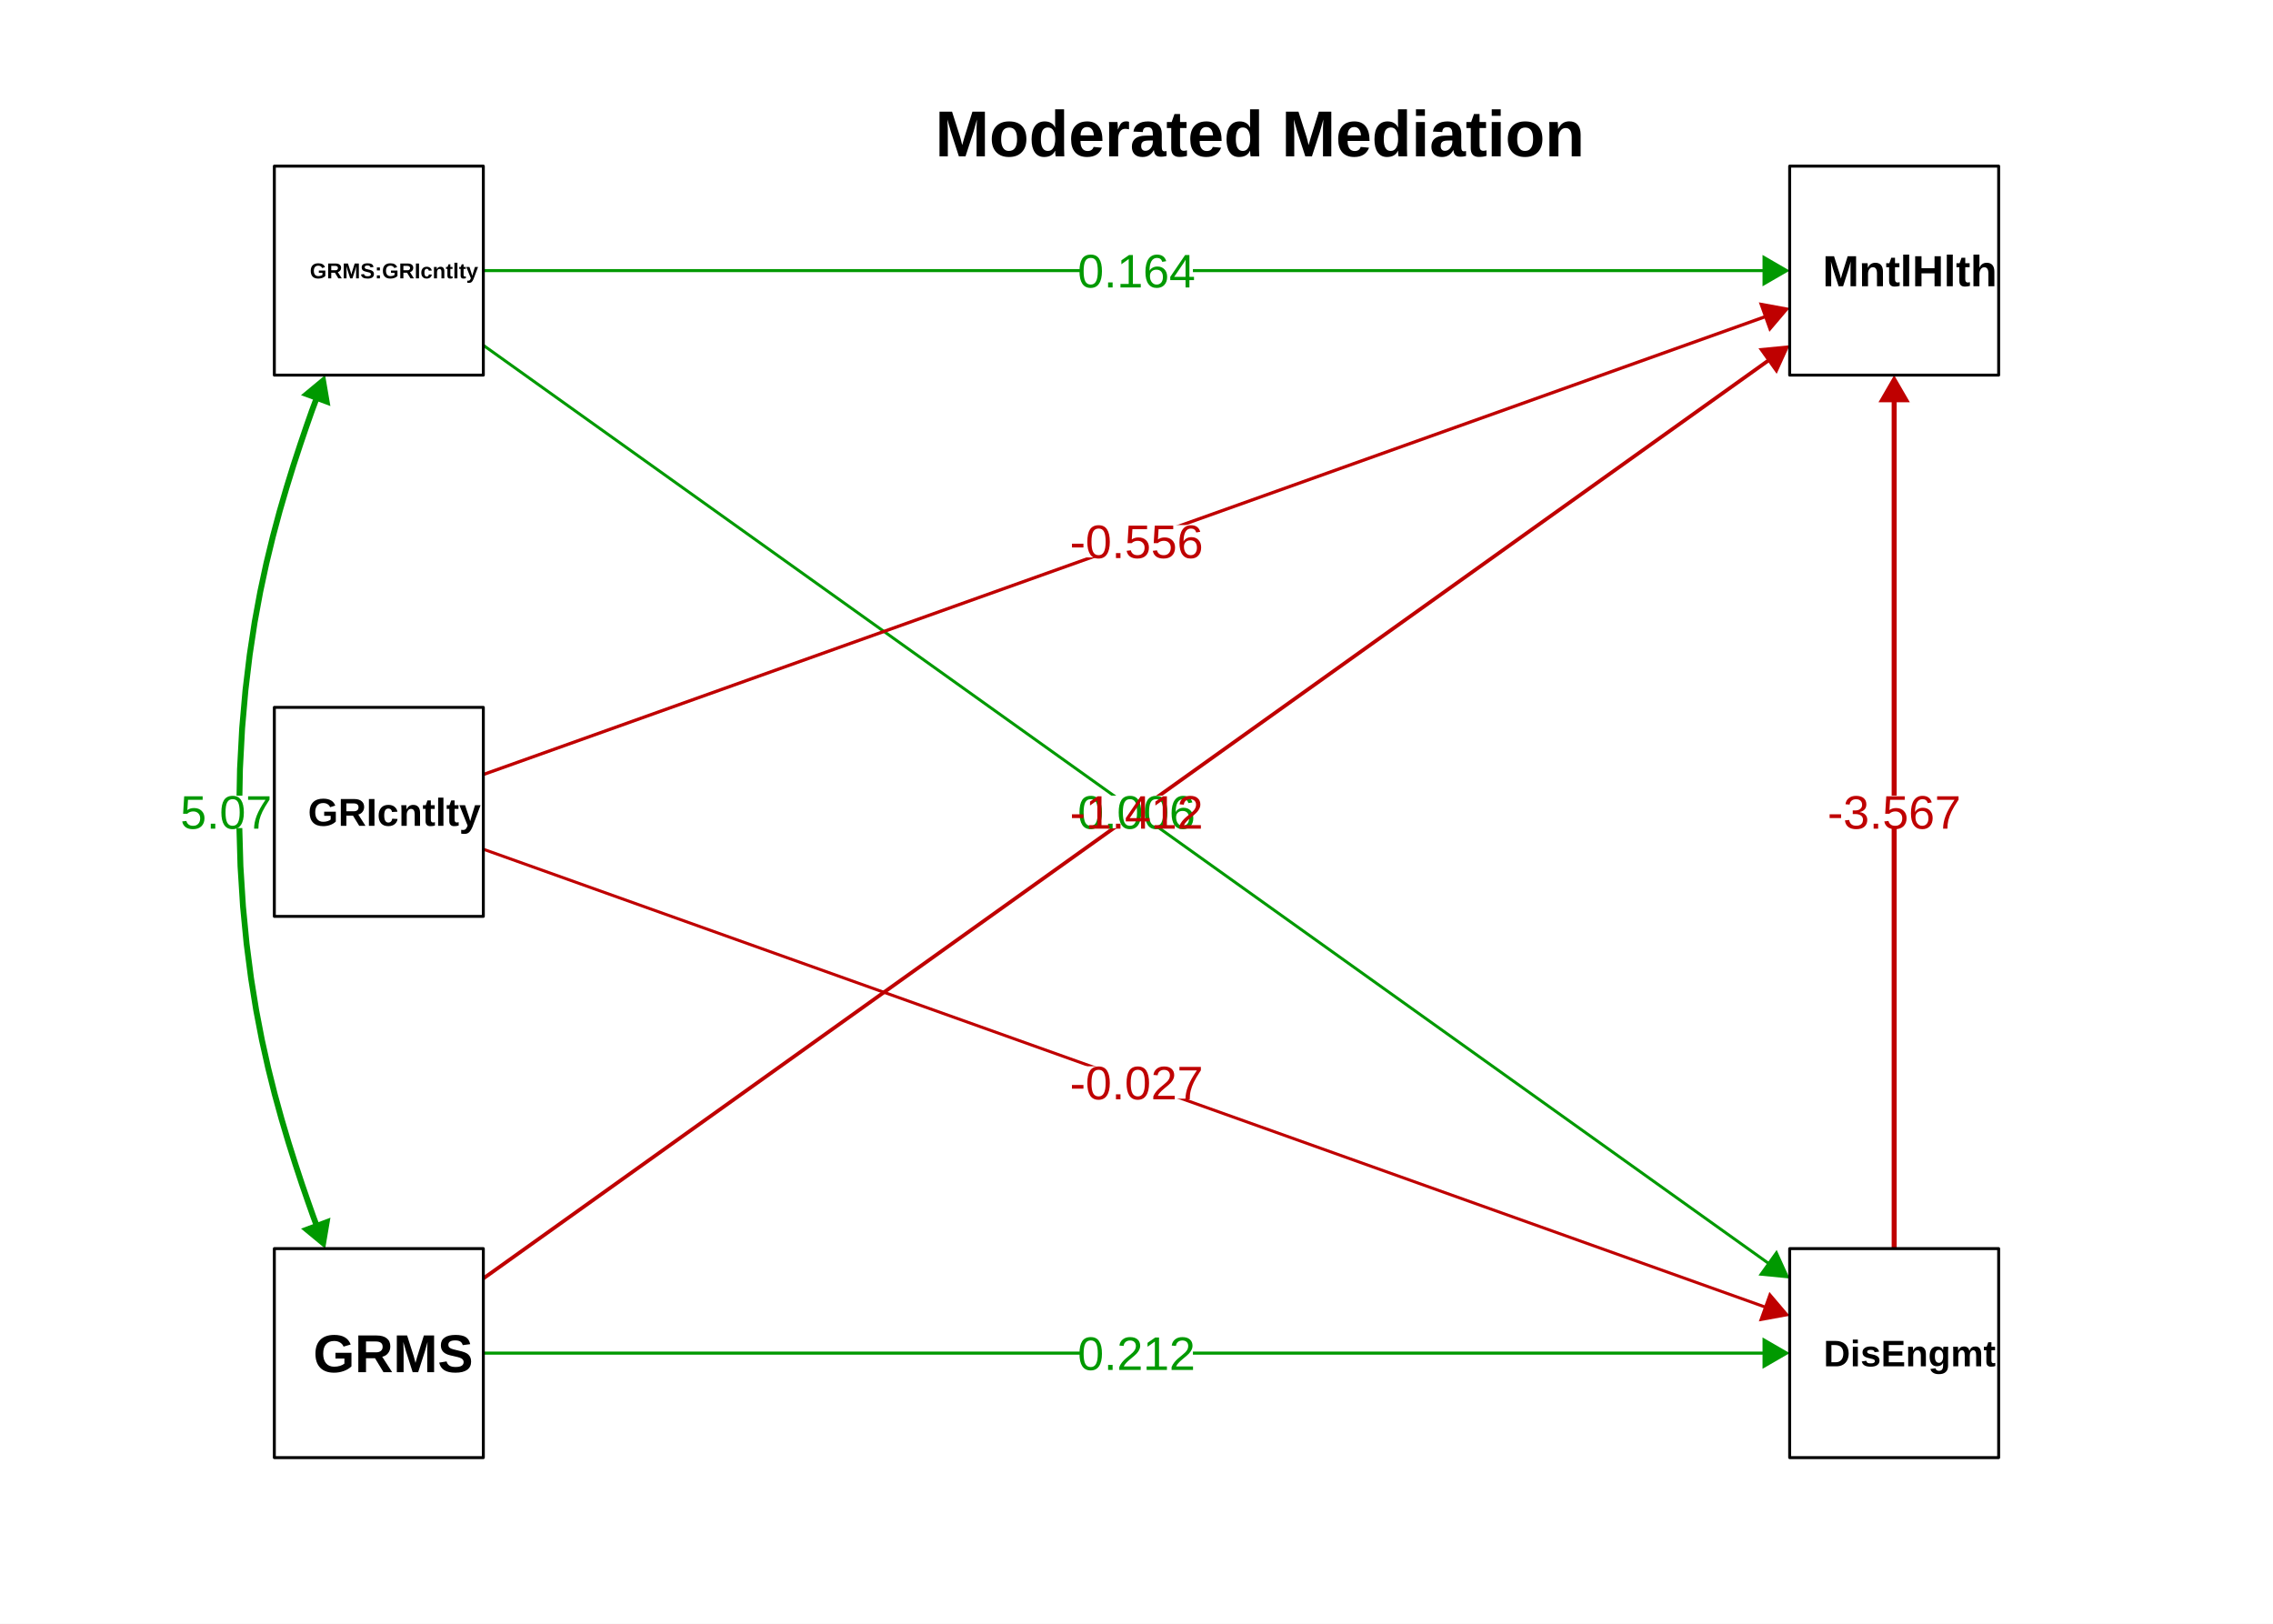
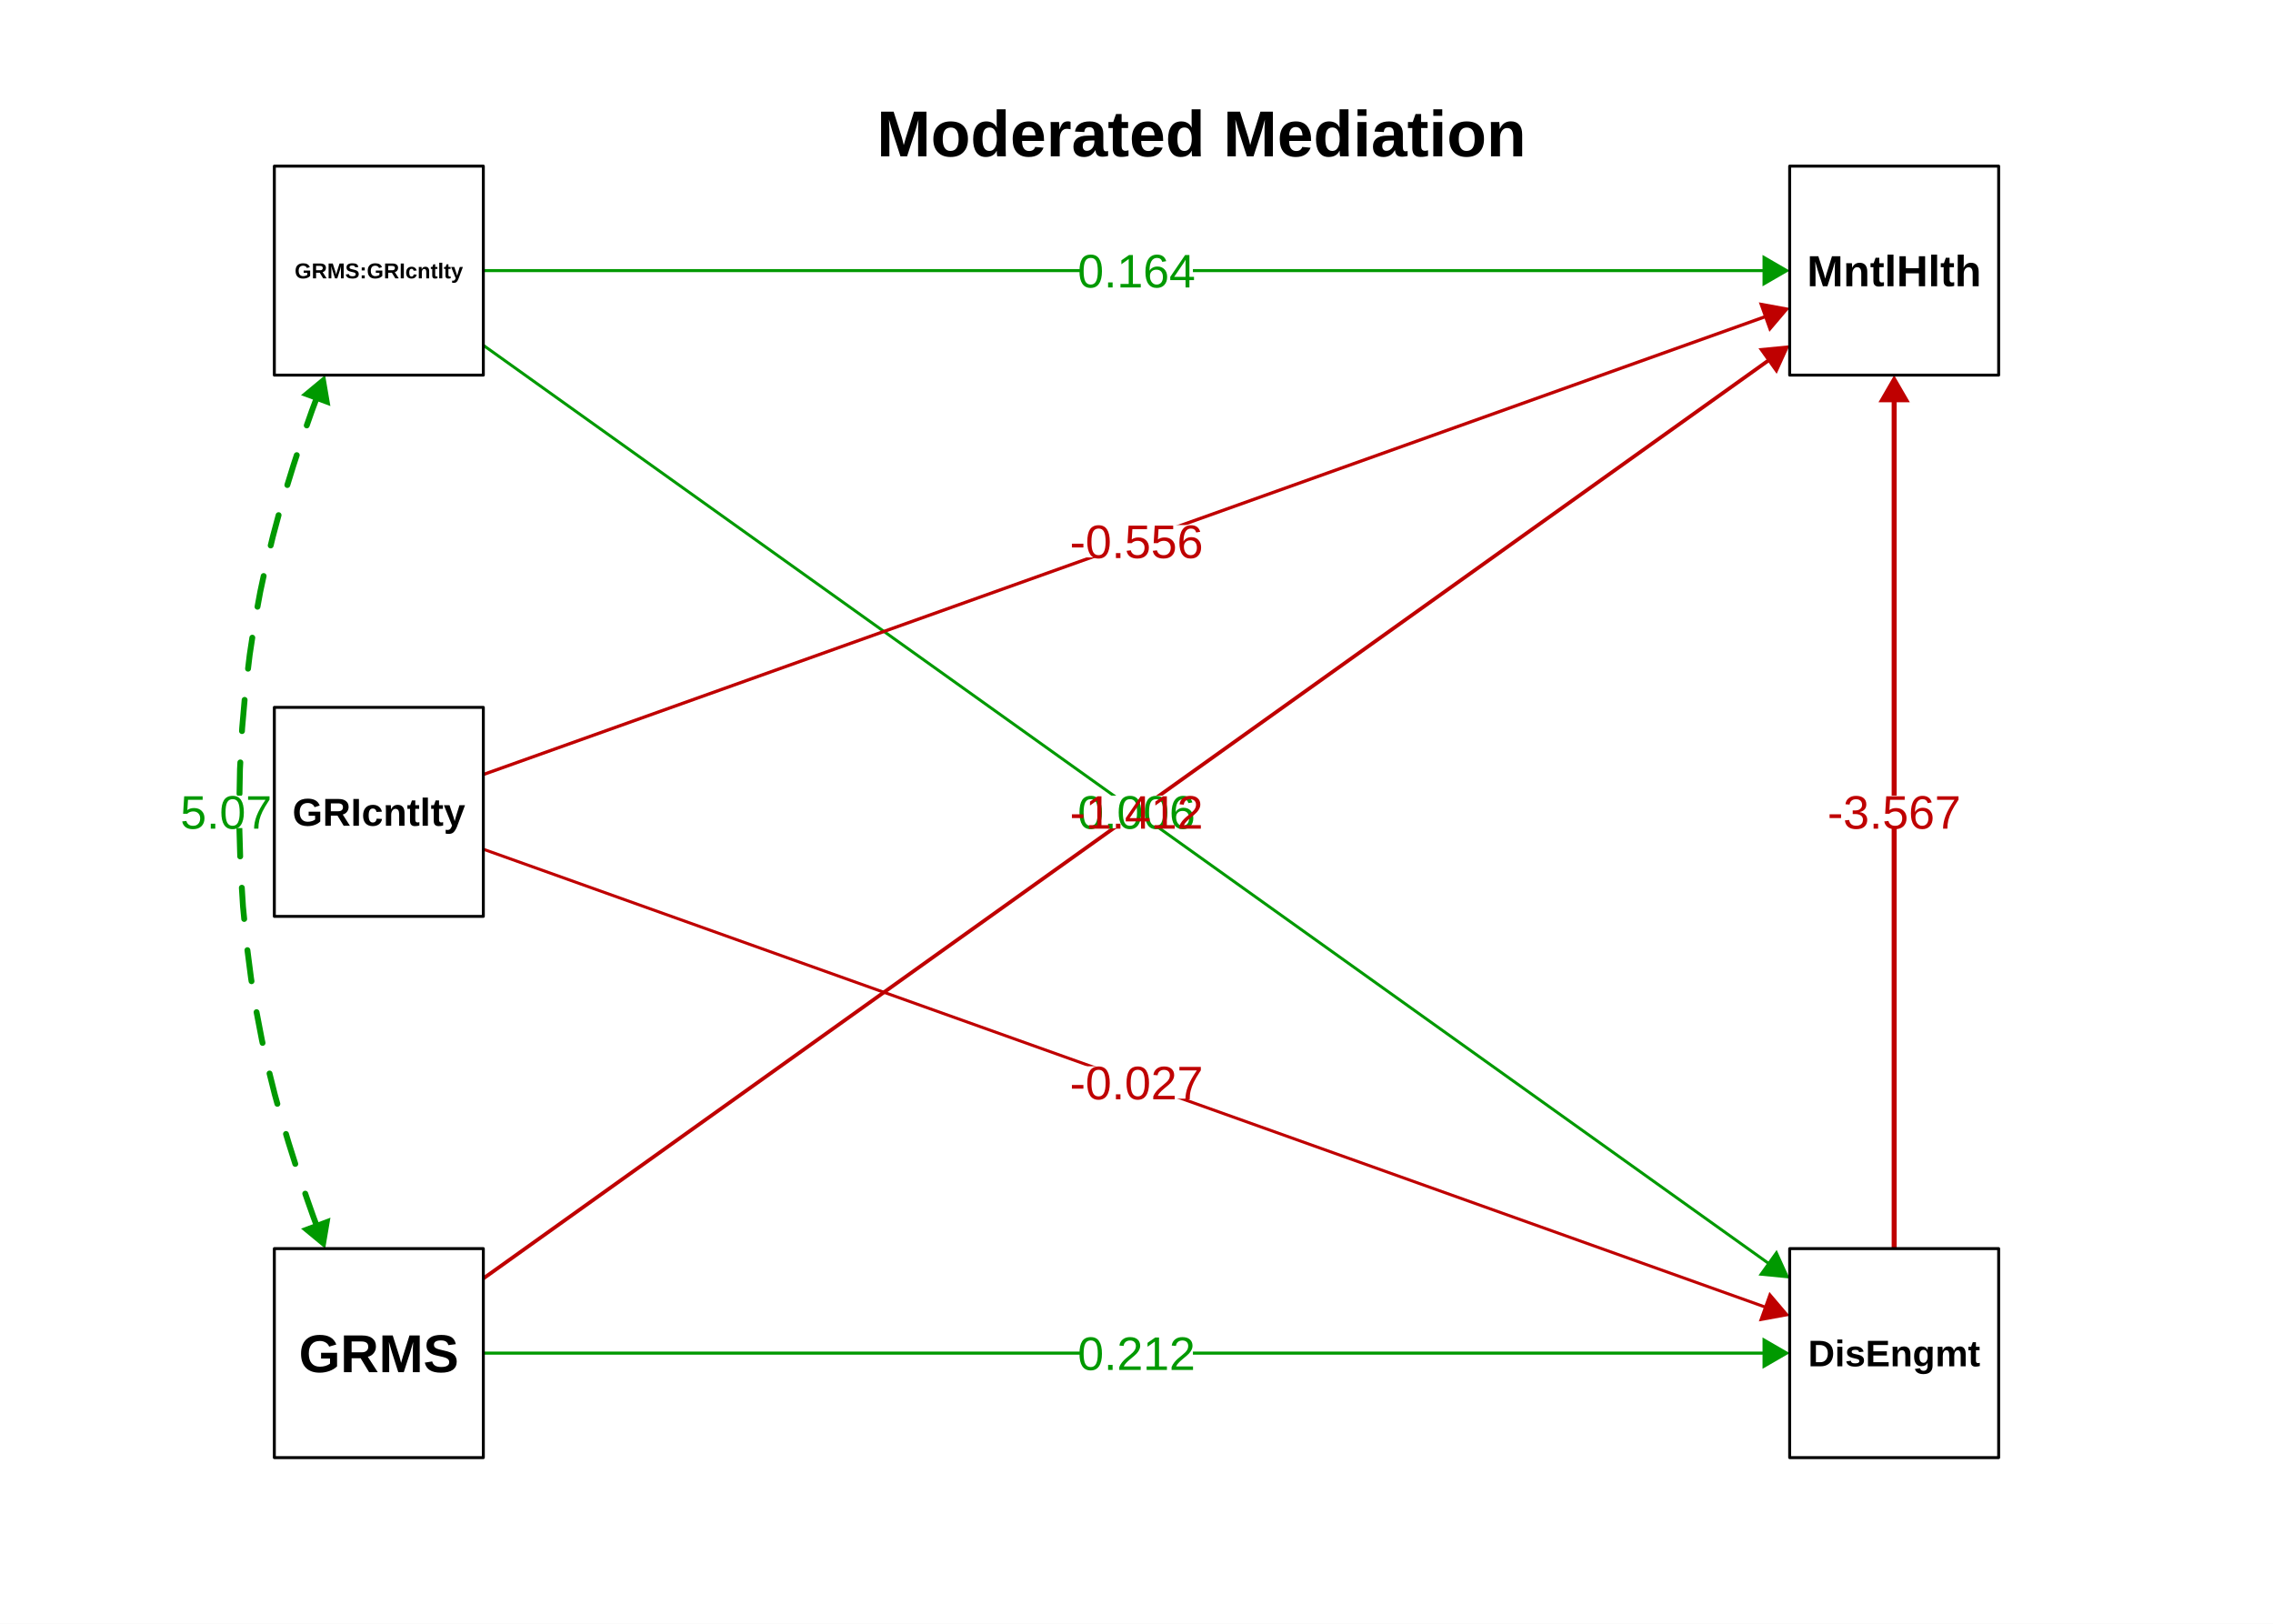
- <svg xmlns="http://www.w3.org/2000/svg" viewBox="0 0 504.00 360.00">
+ <svg xmlns="http://www.w3.org/2000/svg" class="svglite" width="504.00pt" height="360.00pt" viewBox="0 0 504.00 360.00">
  <defs>
    <style type="text/css">
-     line, polyline, polygon, path, rect, circle {
+     .svglite line, .svglite polyline, .svglite polygon, .svglite path, .svglite rect, .svglite circle {
      fill: none;
      stroke: #000000;
      stroke-linecap: round;
      stroke-linejoin: round;
      stroke-miterlimit: 10.00;
    }
  </style>
  </defs>
  <rect width="100%" height="100%" style="stroke: none; fill: #FFFFFF;" />
-   <polyline points="107.17,76.55 391.93,279.95 " style="stroke-width: 0.65; stroke: #009900;" />
-   <polygon points="389.91,282.78 396.83,283.45 393.95,277.12 " style="stroke-width: 0.75; stroke: none; fill: #009900;" />
-   <polyline points="107.17,188.28 391.16,289.70 " style="stroke-width: 0.66; stroke: #BF0000;" />
-   <polygon points="389.99,292.97 396.83,291.72 392.33,286.43 " style="stroke-width: 0.75; stroke: none; fill: #BF0000;" />
-   <polyline points="107.17,60.00 390.81,60.00 " style="stroke-width: 0.67; stroke: #009900;" />
-   <polygon points="390.81,63.48 396.83,60.00 390.81,56.52 " style="stroke-width: 0.75; stroke: none; fill: #009900;" />
-   <polyline points="107.17,300.00 390.81,300.00 " style="stroke-width: 0.68; stroke: #009900;" />
-   <polygon points="390.81,303.48 396.83,300.00 390.81,296.52 " style="stroke-width: 0.75; stroke: none; fill: #009900;" />
-   <polyline points="107.17,171.72 391.16,70.30 " style="stroke-width: 0.72; stroke: #BF0000;" />
-   <polygon points="392.33,73.57 396.83,68.28 389.99,67.03 " style="stroke-width: 0.75; stroke: none; fill: #BF0000;" />
-   <polyline points="107.17,283.45 391.93,80.05 " style="stroke-width: 0.83; stroke: #BF0000;" />
-   <polygon points="393.95,82.88 396.83,76.55 389.91,77.22 " style="stroke-width: 0.75; stroke: none; fill: #BF0000;" />
-   <polyline points="420.00,276.83 420.00,89.19 " style="stroke-width: 1.11; stroke: #BF0000;" />
-   <polygon points="423.48,89.19 420.00,83.17 416.52,89.19 " style="stroke-width: 0.75; stroke: none; fill: #BF0000;" />
-   <polyline points="70.01,271.19 69.50,269.82 68.32,266.49 66.97,262.58 65.51,258.16 63.98,253.32 62.44,248.13 60.92,242.62 59.46,236.78 58.08,230.60 56.81,224.00 55.67,216.91 54.68,209.25 53.88,200.96 53.32,192.04 53.05,182.65 53.03,180.00 53.21,170.53 53.69,161.46 54.43,152.99 55.37,145.16 56.47,137.92 57.71,131.19 59.06,124.90 60.50,118.97 62.00,113.37 63.54,108.09 65.07,103.14 66.56,98.60 67.94,94.54 69.17,91.04 70.00,88.82 " style="stroke-width: 1.30; stroke: #009900;" />
-   <polygon points="73.26,90.03 72.09,83.17 66.74,87.61 " style="stroke-width: 0.75; stroke: none; fill: #009900;" />
-   <polygon points="66.75,272.40 72.11,276.83 73.27,269.97 " style="stroke-width: 0.75; stroke: none; fill: #009900;" />
-   <polygon points="239.49,183.59 264.51,183.59 264.51,176.41 239.49,176.41 " style="stroke-width: 0.75; stroke: none; fill: #FFFFFF;" />
-   <polygon points="236.57,243.59 267.43,243.59 267.43,236.41 236.57,236.41 " style="stroke-width: 0.75; stroke: none; fill: #FFFFFF;" />
-   <polygon points="239.49,63.59 264.51,63.59 264.51,56.41 239.49,56.41 " style="stroke-width: 0.75; stroke: none; fill: #FFFFFF;" />
-   <polygon points="239.49,303.59 264.51,303.59 264.51,296.41 239.49,296.41 " style="stroke-width: 0.75; stroke: none; fill: #FFFFFF;" />
-   <polygon points="236.57,123.59 267.43,123.59 267.43,116.41 236.57,116.41 " style="stroke-width: 0.75; stroke: none; fill: #FFFFFF;" />
-   <polygon points="236.57,183.59 267.43,183.59 267.43,176.41 236.57,176.41 " style="stroke-width: 0.75; stroke: none; fill: #FFFFFF;" />
-   <polygon points="404.57,183.59 435.43,183.59 435.43,176.41 404.57,176.41 " style="stroke-width: 0.75; stroke: none; fill: #FFFFFF;" />
-   <polygon points="40.52,183.59 65.54,183.59 65.54,176.41 40.52,176.41 " style="stroke-width: 0.75; stroke: none; fill: #FFFFFF;" />
-   <text x="238.95" y="183.73" style="font-size: 10.43px; fill: #009900; font-family: Arial;" textLength="26.09px" lengthAdjust="spacingAndGlyphs">0.006</text>
-   <text x="237.22" y="243.73" style="font-size: 10.43px; fill: #BF0000; font-family: Arial;" textLength="29.57px" lengthAdjust="spacingAndGlyphs">-0.027</text>
-   <text x="238.95" y="63.73" style="font-size: 10.43px; fill: #009900; font-family: Arial;" textLength="26.09px" lengthAdjust="spacingAndGlyphs">0.164</text>
-   <text x="238.95" y="303.73" style="font-size: 10.43px; fill: #009900; font-family: Arial;" textLength="26.09px" lengthAdjust="spacingAndGlyphs">0.212</text>
-   <text x="237.22" y="123.73" style="font-size: 10.43px; fill: #BF0000; font-family: Arial;" textLength="29.57px" lengthAdjust="spacingAndGlyphs">-0.556</text>
-   <text x="237.22" y="183.73" style="font-size: 10.43px; fill: #BF0000; font-family: Arial;" textLength="29.57px" lengthAdjust="spacingAndGlyphs">-1.412</text>
-   <text x="405.22" y="183.73" style="font-size: 10.43px; fill: #BF0000; font-family: Arial;" textLength="29.57px" lengthAdjust="spacingAndGlyphs">-3.567</text>
-   <text x="39.98" y="183.73" style="font-size: 10.43px; fill: #009900; font-family: Arial;" textLength="26.09px" lengthAdjust="spacingAndGlyphs">5.076</text>
-   <polygon points="396.83,323.17 443.17,323.17 443.17,276.83 396.83,276.83 " style="stroke-width: 0.75; stroke: none; fill: #FFFFFF;" />
-   <polyline points="396.83,323.17 443.17,323.17 443.17,276.83 396.83,276.83 396.83,323.17 " style="stroke-width: 0.75; stroke: none;" />
-   <rect x="396.83" y="276.83" width="46.34" height="46.34" style="stroke-width: 0.65;" />
-   <polygon points="396.83,83.17 443.17,83.17 443.17,36.83 396.83,36.83 " style="stroke-width: 0.75; stroke: none; fill: #FFFFFF;" />
-   <polyline points="396.83,83.17 443.17,83.17 443.17,36.83 396.83,36.83 396.83,83.17 " style="stroke-width: 0.75; stroke: none;" />
-   <rect x="396.83" y="36.83" width="46.34" height="46.34" style="stroke-width: 0.65;" />
-   <polygon points="60.83,323.17 107.17,323.17 107.17,276.83 60.83,276.83 " style="stroke-width: 0.75; stroke: none; fill: #FFFFFF;" />
-   <polyline points="60.83,323.17 107.17,323.17 107.17,276.83 60.83,276.83 60.83,323.17 " style="stroke-width: 0.75; stroke: none;" />
-   <rect x="60.83" y="276.83" width="46.34" height="46.34" style="stroke-width: 0.65;" />
-   <polygon points="60.83,203.17 107.17,203.17 107.17,156.83 60.83,156.83 " style="stroke-width: 0.75; stroke: none; fill: #FFFFFF;" />
-   <polyline points="60.83,203.17 107.17,203.17 107.17,156.83 60.83,156.83 60.83,203.17 " style="stroke-width: 0.75; stroke: none;" />
-   <rect x="60.83" y="156.83" width="46.34" height="46.34" style="stroke-width: 0.65;" />
-   <polygon points="60.83,83.17 107.17,83.17 107.17,36.83 60.83,36.83 " style="stroke-width: 0.75; stroke: none; fill: #FFFFFF;" />
-   <polyline points="60.83,83.17 107.17,83.17 107.17,36.83 60.83,36.83 60.83,83.17 " style="stroke-width: 0.75; stroke: none;" />
-   <rect x="60.83" y="36.83" width="46.34" height="46.34" style="stroke-width: 0.65;" />
-   <text x="404.35" y="302.93" style="font-size: 8.18px; font-weight: bold; font-family: Arial;" textLength="31.30px" lengthAdjust="spacingAndGlyphs">DisEngmt</text>
-   <text x="404.15" y="63.46" style="font-size: 9.67px; font-weight: bold; font-family: Arial;" textLength="31.70px" lengthAdjust="spacingAndGlyphs">MntlHlth</text>
-   <text x="69.46" y="304.23" style="font-size: 11.82px; font-weight: bold; font-family: Arial;" textLength="29.07px" lengthAdjust="spacingAndGlyphs">GRMS</text>
-   <text x="68.29" y="183.09" style="font-size: 8.62px; font-weight: bold; font-family: Arial;" textLength="31.43px" lengthAdjust="spacingAndGlyphs">GRIcntlty</text>
-   <text x="68.70" y="61.72" style="font-size: 4.80px; font-weight: bold; font-family: Arial;" textLength="30.60px" lengthAdjust="spacingAndGlyphs">GRMS:GRIcntlty</text>
-   <text x="207.35" y="34.67" style="font-size: 14.40px; font-weight: bold; font-family: Arial;" textLength="118.10px" lengthAdjust="spacingAndGlyphs">Moderated Mediation</text>
+   <defs>
+     <clipPath id="cpMC4wMHw1MDQuMDB8MC4wMHwzNjAuMDA=">
+       <rect x="0.00" y="0.00" width="504.00" height="360.00" />
+     </clipPath>
+   </defs>
+   <g clip-path="url(#cpMC4wMHw1MDQuMDB8MC4wMHwzNjAuMDA=)">
+     <polyline points="107.17,76.55 391.93,279.95 " style="stroke-width: 0.65; stroke: #009900;" />
+     <polygon points="389.91,282.78 396.83,283.45 393.95,277.12 " style="stroke-width: 0.75; stroke: none; fill: #009900;" />
+     <polyline points="107.17,188.28 391.16,289.70 " style="stroke-width: 0.66; stroke: #BF0000;" />
+     <polygon points="389.99,292.97 396.83,291.72 392.33,286.43 " style="stroke-width: 0.75; stroke: none; fill: #BF0000;" />
+     <polyline points="107.17,60.00 390.81,60.00 " style="stroke-width: 0.67; stroke: #009900;" />
+     <polygon points="390.81,63.48 396.83,60.00 390.81,56.52 " style="stroke-width: 0.75; stroke: none; fill: #009900;" />
+     <polyline points="107.17,300.00 390.81,300.00 " style="stroke-width: 0.68; stroke: #009900;" />
+     <polygon points="390.81,303.48 396.83,300.00 390.81,296.52 " style="stroke-width: 0.75; stroke: none; fill: #009900;" />
+     <polyline points="107.17,171.72 391.16,70.30 " style="stroke-width: 0.72; stroke: #BF0000;" />
+     <polygon points="392.33,73.57 396.83,68.28 389.99,67.03 " style="stroke-width: 0.75; stroke: none; fill: #BF0000;" />
+     <polyline points="107.17,283.45 391.93,80.05 " style="stroke-width: 0.83; stroke: #BF0000;" />
+     <polygon points="393.95,82.88 396.83,76.55 389.91,77.22 " style="stroke-width: 0.75; stroke: none; fill: #BF0000;" />
+     <polyline points="420.00,276.83 420.00,89.19 " style="stroke-width: 1.11; stroke: #BF0000;" />
+     <polygon points="423.48,89.19 420.00,83.17 416.52,89.19 " style="stroke-width: 0.75; stroke: none; fill: #BF0000;" />
+     <polyline points="70.01,271.19 69.50,269.82 68.32,266.49 66.97,262.58 65.51,258.16 63.98,253.32 62.44,248.13 60.92,242.62 59.46,236.78 58.08,230.60 56.81,224.00 55.67,216.91 54.68,209.25 53.88,200.96 53.32,192.04 53.05,182.65 53.03,180.00 53.21,170.53 53.69,161.46 54.43,152.99 55.37,145.16 56.47,137.92 57.71,131.19 59.06,124.90 60.50,118.97 62.00,113.37 63.54,108.09 65.07,103.14 66.56,98.60 67.94,94.54 69.17,91.04 70.00,88.82 " style="stroke-width: 1.30; stroke: #009900; stroke-dasharray: 6.95,6.95;" />
+     <polygon points="73.26,90.03 72.09,83.17 66.74,87.61 " style="stroke-width: 0.75; stroke: none; fill: #009900;" />
+     <polygon points="66.75,272.40 72.11,276.83 73.27,269.97 " style="stroke-width: 0.75; stroke: none; fill: #009900;" />
+     <polygon points="239.49,183.59 264.51,183.59 264.51,176.41 239.49,176.41 " style="stroke-width: 0.75; stroke: none; fill: #FFFFFF;" />
+     <polygon points="236.57,243.59 267.43,243.59 267.43,236.41 236.57,236.41 " style="stroke-width: 0.75; stroke: none; fill: #FFFFFF;" />
+     <polygon points="239.49,63.59 264.51,63.59 264.51,56.41 239.49,56.41 " style="stroke-width: 0.75; stroke: none; fill: #FFFFFF;" />
+     <polygon points="239.49,303.59 264.51,303.59 264.51,296.41 239.49,296.41 " style="stroke-width: 0.75; stroke: none; fill: #FFFFFF;" />
+     <polygon points="236.57,123.59 267.43,123.59 267.43,116.41 236.57,116.41 " style="stroke-width: 0.75; stroke: none; fill: #FFFFFF;" />
+     <polygon points="236.57,183.59 267.43,183.59 267.43,176.41 236.57,176.41 " style="stroke-width: 0.75; stroke: none; fill: #FFFFFF;" />
+     <polygon points="404.57,183.59 435.43,183.59 435.43,176.41 404.57,176.41 " style="stroke-width: 0.75; stroke: none; fill: #FFFFFF;" />
+     <polygon points="40.52,183.59 65.54,183.59 65.54,176.41 40.52,176.41 " style="stroke-width: 0.75; stroke: none; fill: #FFFFFF;" />
+     <text x="252.00" y="183.73" text-anchor="middle" style="font-size: 10.43px; fill: #009900; font-family: Arial;" textLength="26.08px" lengthAdjust="spacingAndGlyphs">0.006</text>
+     <text x="252.00" y="243.73" text-anchor="middle" style="font-size: 10.43px; fill: #BF0000; font-family: Arial;" textLength="29.55px" lengthAdjust="spacingAndGlyphs">-0.027</text>
+     <text x="252.00" y="63.73" text-anchor="middle" style="font-size: 10.43px; fill: #009900; font-family: Arial;" textLength="26.08px" lengthAdjust="spacingAndGlyphs">0.164</text>
+     <text x="252.00" y="303.73" text-anchor="middle" style="font-size: 10.43px; fill: #009900; font-family: Arial;" textLength="26.08px" lengthAdjust="spacingAndGlyphs">0.212</text>
+     <text x="252.00" y="123.73" text-anchor="middle" style="font-size: 10.43px; fill: #BF0000; font-family: Arial;" textLength="29.55px" lengthAdjust="spacingAndGlyphs">-0.556</text>
+     <text x="252.00" y="183.73" text-anchor="middle" style="font-size: 10.43px; fill: #BF0000; font-family: Arial;" textLength="29.55px" lengthAdjust="spacingAndGlyphs">-1.412</text>
+     <text x="420.00" y="183.73" text-anchor="middle" style="font-size: 10.43px; fill: #BF0000; font-family: Arial;" textLength="29.55px" lengthAdjust="spacingAndGlyphs">-3.567</text>
+     <text x="53.03" y="183.73" text-anchor="middle" style="font-size: 10.43px; fill: #009900; font-family: Arial;" textLength="26.08px" lengthAdjust="spacingAndGlyphs">5.076</text>
+     <polygon points="396.83,323.17 443.17,323.17 443.17,276.83 396.83,276.83 " style="stroke-width: 0.75; stroke: none; fill: #FFFFFF;" />
+     <polyline points="396.83,323.17 443.17,323.17 443.17,276.83 396.83,276.83 396.83,323.17 " style="stroke-width: 0.75; stroke: none;" />
+     <rect x="396.83" y="276.83" width="46.34" height="46.34" style="stroke-width: 0.65;" />
+     <polygon points="396.83,83.17 443.17,83.17 443.17,36.83 396.83,36.83 " style="stroke-width: 0.75; stroke: none; fill: #FFFFFF;" />
+     <polyline points="396.83,83.17 443.17,83.17 443.17,36.83 396.83,36.83 396.83,83.17 " style="stroke-width: 0.75; stroke: none;" />
+     <rect x="396.83" y="36.83" width="46.34" height="46.34" style="stroke-width: 0.65;" />
+     <polygon points="60.83,323.17 107.17,323.17 107.17,276.83 60.83,276.83 " style="stroke-width: 0.75; stroke: none; fill: #FFFFFF;" />
+     <polyline points="60.83,323.17 107.17,323.17 107.17,276.83 60.83,276.83 60.83,323.17 " style="stroke-width: 0.75; stroke: none;" />
+     <rect x="60.83" y="276.83" width="46.34" height="46.34" style="stroke-width: 0.65;" />
+     <polygon points="60.83,203.17 107.17,203.17 107.17,156.83 60.83,156.83 " style="stroke-width: 0.75; stroke: none; fill: #FFFFFF;" />
+     <polyline points="60.83,203.17 107.17,203.17 107.17,156.83 60.83,156.83 60.83,203.17 " style="stroke-width: 0.75; stroke: none;" />
+     <rect x="60.83" y="156.83" width="46.34" height="46.34" style="stroke-width: 0.65;" />
+     <polygon points="60.83,83.17 107.17,83.17 107.17,36.83 60.83,36.83 " style="stroke-width: 0.75; stroke: none; fill: #FFFFFF;" />
+     <polyline points="60.83,83.17 107.17,83.17 107.17,36.83 60.83,36.83 60.83,83.17 " style="stroke-width: 0.75; stroke: none;" />
+     <rect x="60.83" y="36.83" width="46.34" height="46.34" style="stroke-width: 0.65;" />
+     <text x="420.00" y="302.92" text-anchor="middle" style="font-size: 8.18px; font-weight: bold; font-family: Arial;" textLength="31.28px" lengthAdjust="spacingAndGlyphs">DisEngmt</text>
+     <text x="420.00" y="63.46" text-anchor="middle" style="font-size: 9.67px; font-weight: bold; font-family: Arial;" textLength="31.67px" lengthAdjust="spacingAndGlyphs">MntlHlth</text>
+     <text x="84.00" y="304.23" text-anchor="middle" style="font-size: 11.82px; font-weight: bold; font-family: Arial;" textLength="29.06px" lengthAdjust="spacingAndGlyphs">GRMS</text>
+     <text x="84.00" y="183.08" text-anchor="middle" style="font-size: 8.62px; font-weight: bold; font-family: Arial;" textLength="31.38px" lengthAdjust="spacingAndGlyphs">GRIcntlty</text>
+     <text x="84.00" y="61.72" text-anchor="middle" style="font-size: 4.80px; font-weight: bold; font-family: Arial;" textLength="30.59px" lengthAdjust="spacingAndGlyphs">GRMS:GRIcntlty</text>
+     <text x="266.40" y="34.67" text-anchor="middle" style="font-size: 14.40px; font-weight: bold; font-family: Arial;" textLength="118.04px" lengthAdjust="spacingAndGlyphs">Moderated Mediation</text>
+   </g>
</svg>
